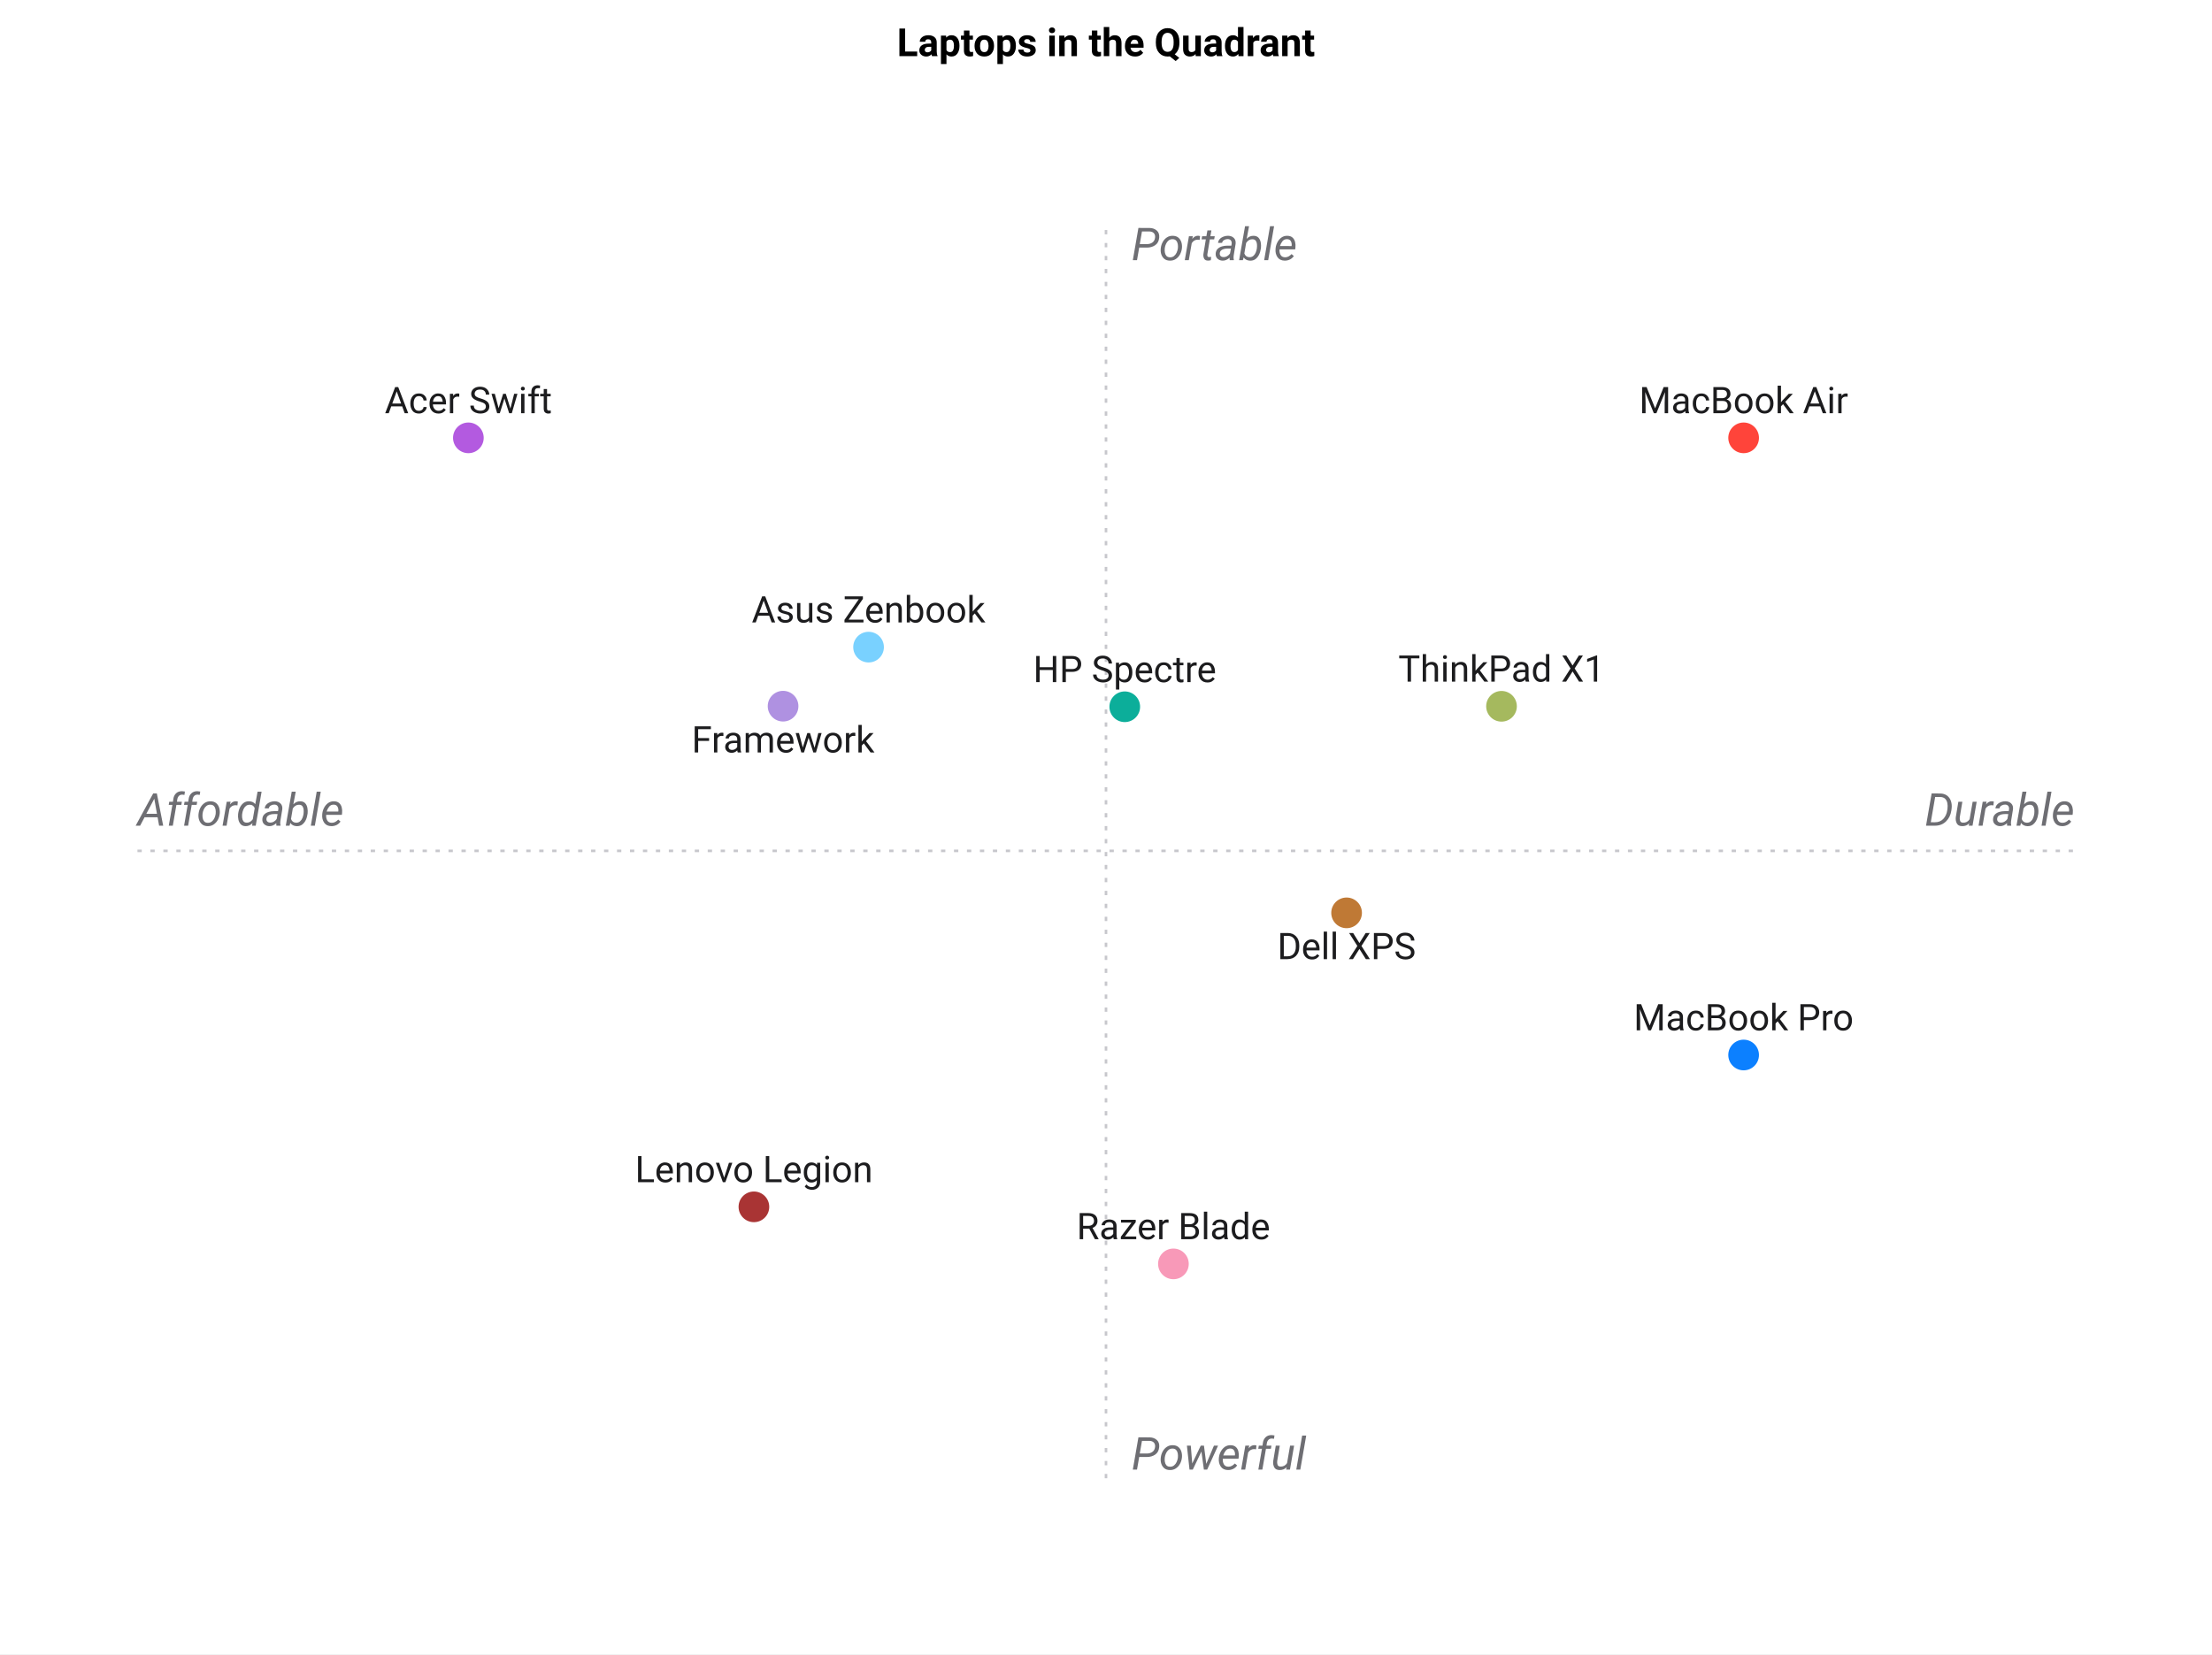
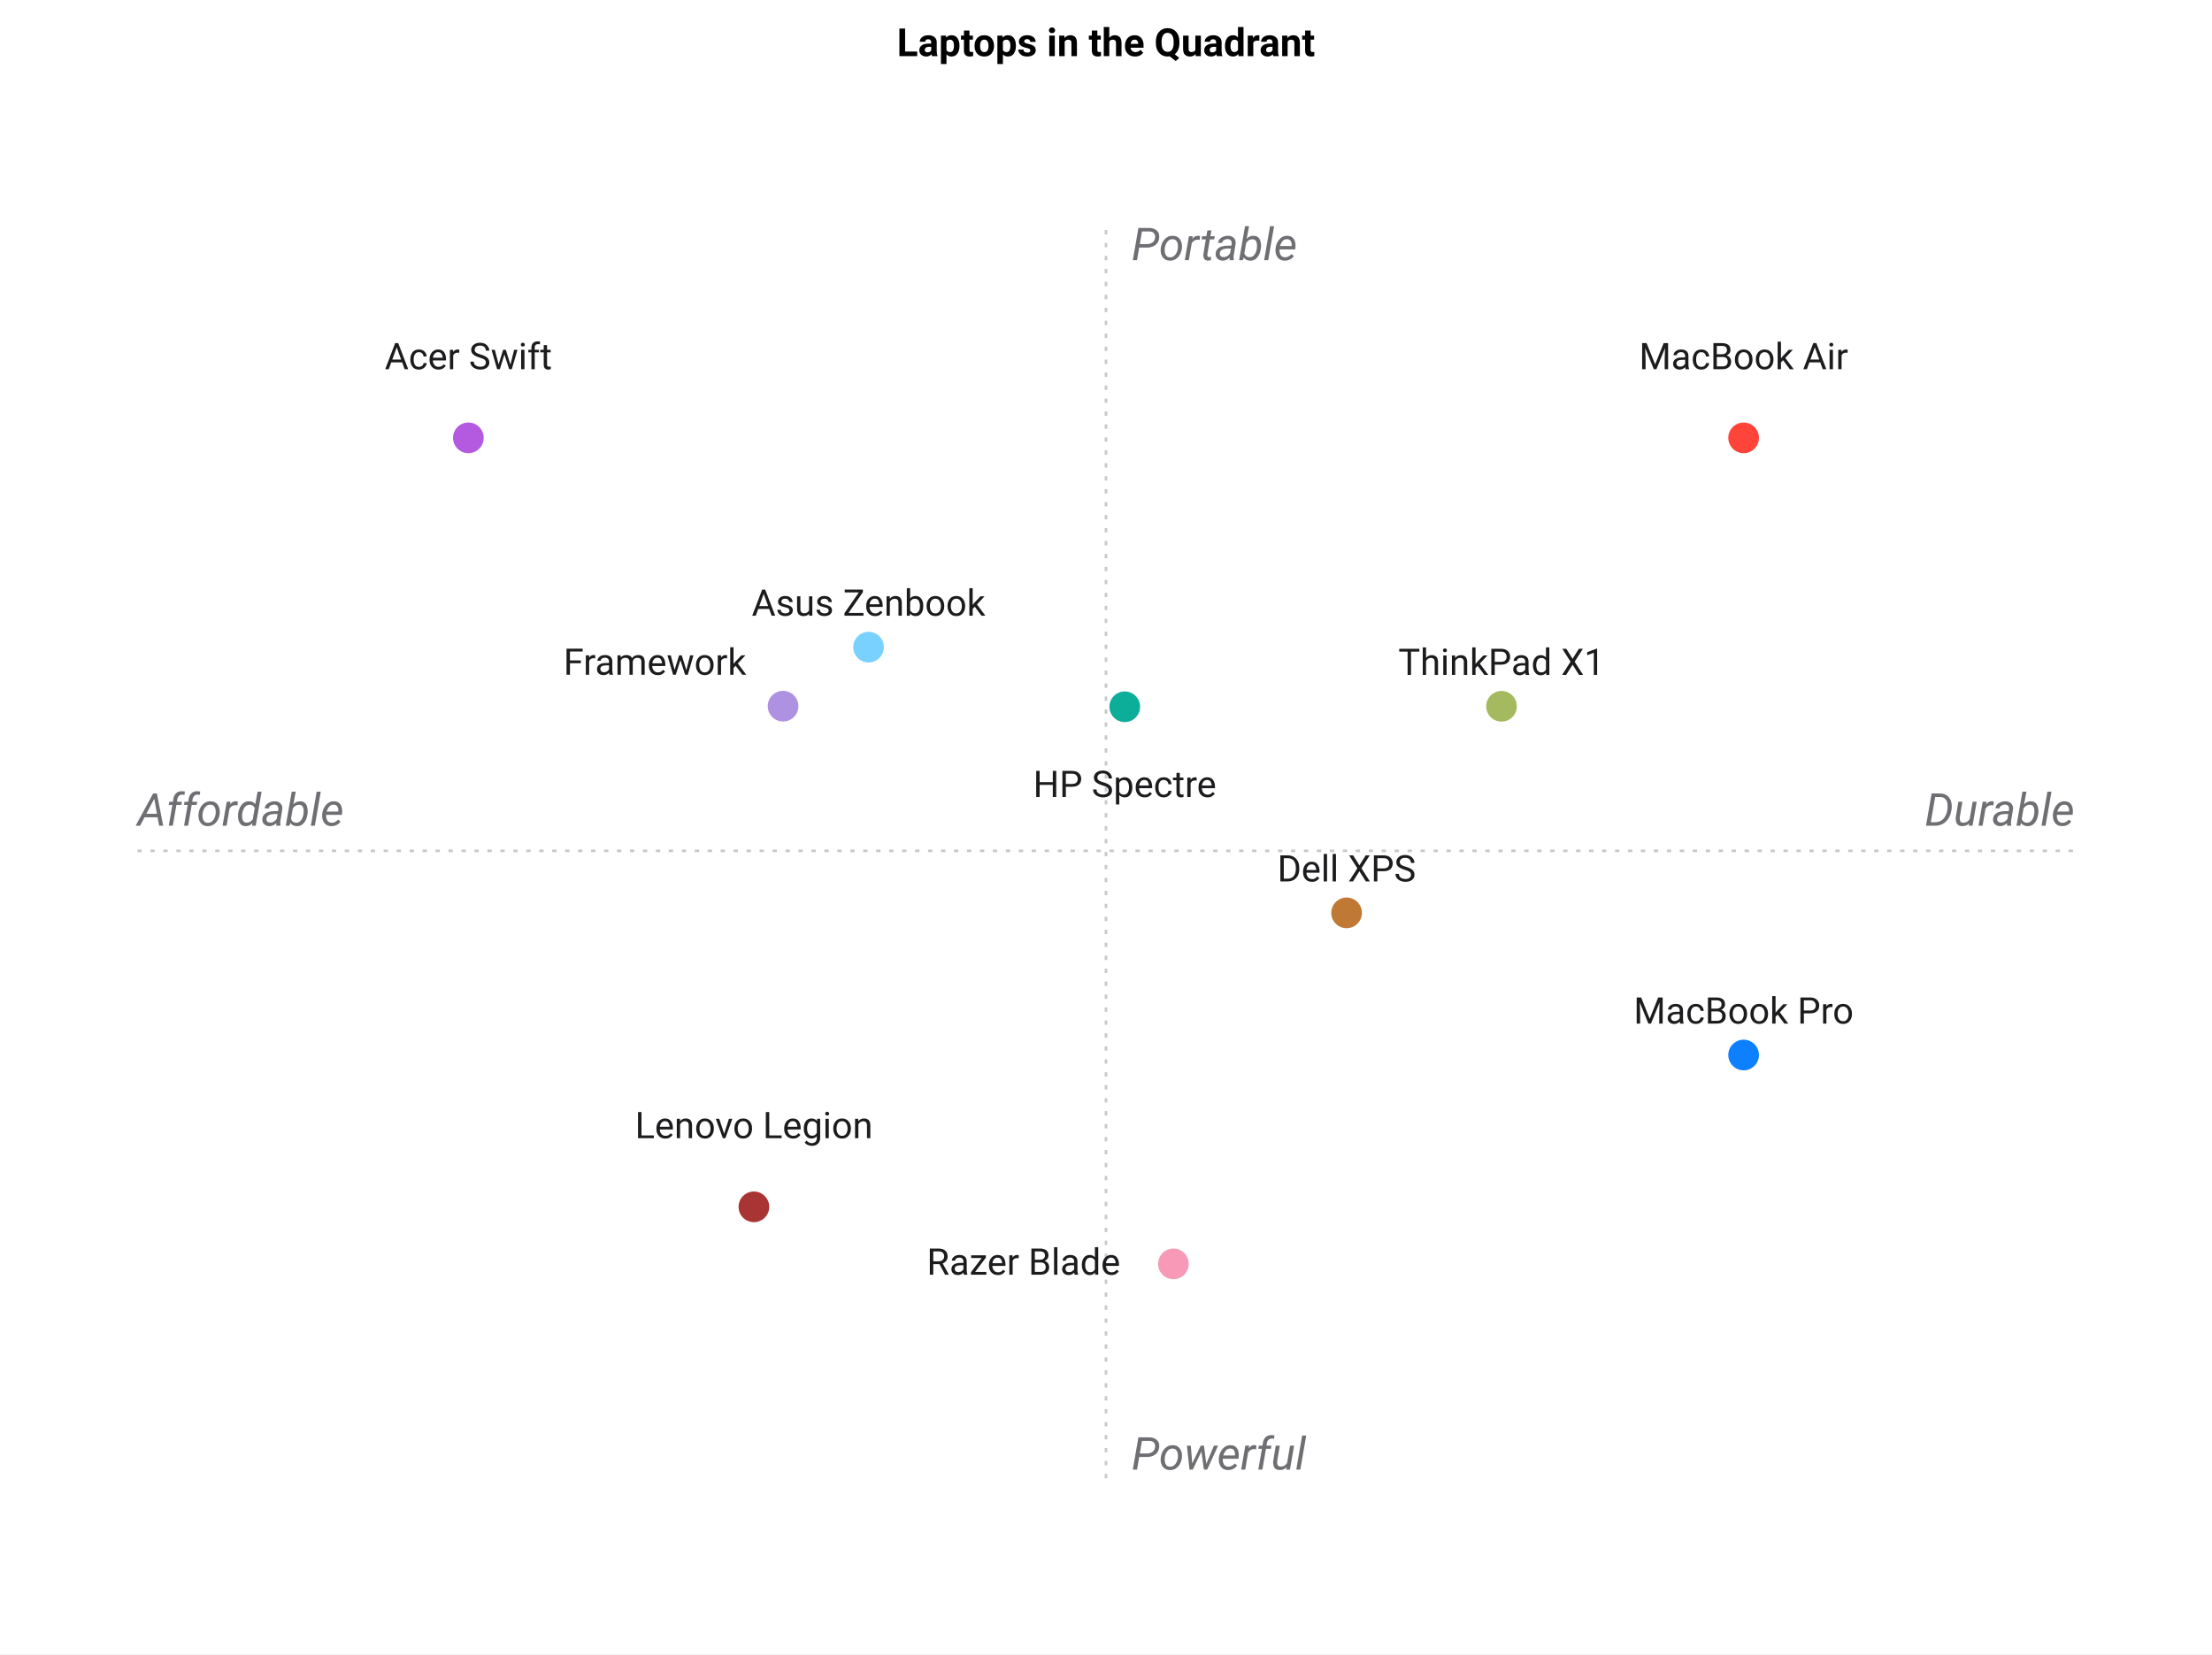
<svg xmlns="http://www.w3.org/2000/svg" version="1.1" class="marks" width="1024" height="766" viewBox="0 0 1024 766">
  <rect width="1024" height="766" fill="white" />
  <g fill="none" stroke-miterlimit="10" transform="translate(12,34)">
    <g class="mark-group role-frame root" role="graphics-object" aria-roledescription="group mark container">
      <g transform="translate(0,0)">
        <path class="background" aria-hidden="true" d="M0,0h1000v720h-1000Z" />
        <g>
          <g class="mark-group role-axis">
            <g transform="translate(0.5,720.5)">
              <path class="background" aria-hidden="true" d="M0,0h0v0h0Z" pointer-events="none" />
              <g />
              <path class="foreground" aria-hidden="true" d="" pointer-events="none" display="none" />
            </g>
          </g>
          <g class="mark-group role-axis">
            <g transform="translate(0.5,0.5)">
              <path class="background" aria-hidden="true" d="M0,0h0v0h0Z" pointer-events="none" />
              <g />
              <path class="foreground" aria-hidden="true" d="" pointer-events="none" display="none" />
            </g>
          </g>
          <g class="mark-rule role-mark layer_0_marks" role="graphics-symbol" aria-roledescription="rule mark container">
            <line transform="translate(51.62582,360)" x2="896.748" y2="0" stroke="#C7C7CC" stroke-width="1.2" stroke-dasharray="2,4" />
          </g>
          <g class="mark-rule role-mark layer_1_marks" role="graphics-symbol" aria-roledescription="rule mark container">
            <line transform="translate(500,650.512)" x2="0" y2="-581.024" stroke="#C7C7CC" stroke-width="1.2" stroke-dasharray="2,4" />
          </g>
          <g class="mark-text role-mark layer_2_marks" role="graphics-object" aria-roledescription="text mark container">
            <text aria-label="x: 3.58699341632; y: 0.106251194232; t: Durable" role="graphics-symbol" aria-roledescription="text mark" text-anchor="end" transform="translate(948.3742,348.3499)" font-family="Roboto, -apple-system, Helvetica, Arial, sans-serif" font-size="21px" font-style="italic" fill="#6E6E73">Durable</text>
          </g>
          <g class="mark-text role-mark layer_3_marks" role="graphics-object" aria-roledescription="text mark container">
            <text aria-label="x: −3.58699341632; y: 0.106251194232; t: Affordable" role="graphics-symbol" aria-roledescription="text mark" text-anchor="start" transform="translate(51.62582,348.3499)" font-family="Roboto, -apple-system, Helvetica, Arial, sans-serif" font-size="21px" font-style="italic" fill="#6E6E73">Affordable</text>
          </g>
          <g class="mark-text role-mark layer_4_marks" role="graphics-object" aria-roledescription="text mark container">
            <text aria-label="x: 0.0944567061572; y: 4.03488910096; t: Portable" role="graphics-symbol" aria-roledescription="text mark" text-anchor="start" transform="translate(511.8071,86.48798)" font-family="Roboto, -apple-system, Helvetica, Arial, sans-serif" font-size="21px" font-style="italic" fill="#6E6E73">Portable</text>
          </g>
          <g class="mark-text role-mark layer_5_marks" role="graphics-object" aria-roledescription="text mark container">
            <text aria-label="x: 0.0944567061572; y: −4.03488910096; t: Powerful" role="graphics-symbol" aria-roledescription="text mark" text-anchor="start" transform="translate(511.8071,646.512)" font-family="Roboto, -apple-system, Helvetica, Arial, sans-serif" font-size="21px" font-style="italic" fill="#6E6E73">Powerful</text>
          </g>
          <g class="mark-symbol role-mark layer_6_marks" role="graphics-object" aria-roledescription="symbol mark container">
            <path aria-label="axis1: 2.36141765393; axis2: 2.6562798558; name: MacBook Air; role: best" role="graphics-symbol" aria-roledescription="point" transform="translate(795.1772,168.7479)" d="M7.599,0A7.599,7.599,0,1,1,-7.599,0A7.599,7.599,0,1,1,7.599,0" fill="#FF3B30" stroke="white" stroke-width="1" opacity="0.95" />
            <path aria-label="axis1: 2.36141765393; axis2: −1.3128590523; name: MacBook Pro; role: right" role="graphics-symbol" aria-roledescription="point" transform="translate(795.1772,454.5259)" d="M7.599,0A7.599,7.599,0,1,1,-7.599,0A7.599,7.599,0,1,1,7.599,0" fill="#007AFF" stroke="white" stroke-width="1" opacity="0.95" />
            <path aria-label="axis1: 0.891017075815; axis2: −0.398686785894; name: Dell XPS; role: competitor" role="graphics-symbol" aria-roledescription="point" transform="translate(611.3771,388.7054)" d="M7.599,0A7.599,7.599,0,1,1,-7.599,0A7.599,7.599,0,1,1,7.599,0" fill="#BC722B" stroke="white" stroke-width="1" opacity="0.95" />
            <path aria-label="axis1: 1.46476513965; axis2: 0.929817954976; name: ThinkPad X1; role: competitor" role="graphics-symbol" aria-roledescription="point" transform="translate(683.0956,293.0531)" d="M7.599,0A7.599,7.599,0,1,1,-7.599,0A7.599,7.599,0,1,1,7.599,0" fill="#A1B656" stroke="white" stroke-width="1" opacity="0.95" />
            <path aria-label="axis1: −1.19593665125; axis2: 0.930578139808; name: Framework; role: competitor" role="graphics-symbol" aria-roledescription="point" transform="translate(350.5079,292.9984)" d="M7.599,0A7.599,7.599,0,1,1,-7.599,0A7.599,7.599,0,1,1,7.599,0" fill="#AB8CE0" stroke="white" stroke-width="1" opacity="0.95" />
            <path aria-label="axis1: −0.879314930375; axis2: 1.3103174297; name: Asus Zenbook; role: competitor" role="graphics-symbol" aria-roledescription="point" transform="translate(390.0856,265.6571)" d="M7.599,0A7.599,7.599,0,1,1,-7.599,0A7.599,7.599,0,1,1,7.599,0" fill="#72CFFF" stroke="white" stroke-width="1" opacity="0.95" />
            <path aria-label="axis1: 0.0694736273355; axis2: 0.926754525269; name: HP Spectre; role: competitor" role="graphics-symbol" aria-roledescription="point" transform="translate(508.6842,293.2737)" d="M7.599,0A7.599,7.599,0,1,1,-7.599,0A7.599,7.599,0,1,1,7.599,0" fill="#00AA95" stroke="white" stroke-width="1" opacity="0.95" />
            <path aria-label="axis1: −1.30394986738; axis2: −2.28941445176; name: Lenovo Legion; role: worst" role="graphics-symbol" aria-roledescription="point" transform="translate(337.0063,524.8378)" d="M7.599,0A7.599,7.599,0,1,1,-7.599,0A7.599,7.599,0,1,1,7.599,0" fill="#A52A2A" stroke="white" stroke-width="1" opacity="0.95" />
            <path aria-label="axis1: −2.36141765393; axis2: 2.6562798558; name: Acer Swift; role: top" role="graphics-symbol" aria-roledescription="point" transform="translate(204.8228,168.7479)" d="M7.599,0A7.599,7.599,0,1,1,-7.599,0A7.599,7.599,0,1,1,7.599,0" fill="#AF52DE" stroke="white" stroke-width="1" opacity="0.95" />
            <path aria-label="axis1: 0.249689693847; axis2: −2.6562798558; name: Razer Blade; role: competitor" role="graphics-symbol" aria-roledescription="point" transform="translate(531.2112,551.2521)" d="M7.599,0A7.599,7.599,0,1,1,-7.599,0A7.599,7.599,0,1,1,7.599,0" fill="#F894B4" stroke="white" stroke-width="1" opacity="0.95" />
          </g>
          <g class="mark-text role-mark layer_7_marks" role="graphics-object" aria-roledescription="text mark container">
-             <text aria-label="labelx: 2.36141765393; labely: 2.88438354786; label: MacBook Air" role="graphics-symbol" aria-roledescription="text mark" text-anchor="middle" transform="translate(795.1772,157.3244)" font-family="Roboto, -apple-system, Helvetica, Arial, sans-serif" font-size="17px" fill="#1C1C1E">MacBook Air</text>
-             <text aria-label="labelx: 2.36141765393; labely: −1.08475536024; label: MacBook Pro" role="graphics-symbol" aria-roledescription="text mark" text-anchor="middle" transform="translate(795.1772,443.1024)" font-family="Roboto, -apple-system, Helvetica, Arial, sans-serif" font-size="17px" fill="#1C1C1E">MacBook Pro</text>
-             <text aria-label="labelx: 0.891017075815; labely: −0.626790477954; label: Dell XPS" role="graphics-symbol" aria-roledescription="text mark" text-anchor="middle" transform="translate(611.3771,410.1289)" font-family="Roboto, -apple-system, Helvetica, Arial, sans-serif" font-size="17px" fill="#1C1C1E">Dell XPS</text>
-             <text aria-label="labelx: 1.46476513965; labely: 1.15792164704; label: ThinkPad X1" role="graphics-symbol" aria-roledescription="text mark" text-anchor="middle" transform="translate(683.0956,281.6296)" font-family="Roboto, -apple-system, Helvetica, Arial, sans-serif" font-size="17px" fill="#1C1C1E">ThinkPad X1</text>
-             <text aria-label="labelx: −1.19593665125; labely: 0.702474447748; label: Framework" role="graphics-symbol" aria-roledescription="text mark" text-anchor="middle" transform="translate(350.5079,314.4218)" font-family="Roboto, -apple-system, Helvetica, Arial, sans-serif" font-size="17px" fill="#1C1C1E">Framework</text>
-             <text aria-label="labelx: −0.879314930375; labely: 1.53842112176; label: Asus Zenbook" role="graphics-symbol" aria-roledescription="text mark" text-anchor="middle" transform="translate(390.0856,254.2337)" font-family="Roboto, -apple-system, Helvetica, Arial, sans-serif" font-size="17px" fill="#1C1C1E">Asus Zenbook</text>
-             <text aria-label="labelx: 0.0694736273355; labely: 1.15485821733; label: HP Spectre" role="graphics-symbol" aria-roledescription="text mark" text-anchor="middle" transform="translate(508.6842,281.8502)" font-family="Roboto, -apple-system, Helvetica, Arial, sans-serif" font-size="17px" fill="#1C1C1E">HP Spectre</text>
-             <text aria-label="labelx: −1.30394986738; labely: −2.06131075971; label: Lenovo Legion" role="graphics-symbol" aria-roledescription="text mark" text-anchor="middle" transform="translate(337.0063,513.4144)" font-family="Roboto, -apple-system, Helvetica, Arial, sans-serif" font-size="17px" fill="#1C1C1E">Lenovo Legion</text>
-             <text aria-label="labelx: −2.36141765393; labely: 2.88438354786; label: Acer Swift" role="graphics-symbol" aria-roledescription="text mark" text-anchor="middle" transform="translate(204.8228,157.3244)" font-family="Roboto, -apple-system, Helvetica, Arial, sans-serif" font-size="17px" fill="#1C1C1E">Acer Swift</text>
-             <text aria-label="labelx: 0.249689693847; labely: −2.42817616374; label: Razer Blade" role="graphics-symbol" aria-roledescription="text mark" text-anchor="middle" transform="translate(531.2112,539.8287)" font-family="Roboto, -apple-system, Helvetica, Arial, sans-serif" font-size="17px" fill="#1C1C1E">Razer Blade</text>
+             <text aria-label="labelx: 2.36141765393; labely: 3.16714188885; label: MacBook Air" role="graphics-symbol" aria-roledescription="text mark" text-anchor="middle" transform="translate(795.1772,136.9658)" font-family="Roboto, -apple-system, Helvetica, Arial, sans-serif" font-size="17px" fill="#1C1C1E">MacBook Air</text>
+             <text aria-label="labelx: 2.36141765393; labely: −1.04144666782; label: MacBook Pro" role="graphics-symbol" aria-roledescription="text mark" text-anchor="middle" transform="translate(795.1772,439.9842)" font-family="Roboto, -apple-system, Helvetica, Arial, sans-serif" font-size="17px" fill="#1C1C1E">MacBook Pro</text>
+             <text aria-label="labelx: 0.891017075815; labely: −0.127274401418; label: Dell XPS" role="graphics-symbol" aria-roledescription="text mark" text-anchor="middle" transform="translate(611.3771,374.1638)" font-family="Roboto, -apple-system, Helvetica, Arial, sans-serif" font-size="17px" fill="#1C1C1E">Dell XPS</text>
+             <text aria-label="labelx: 1.46476513965; labely: 1.20123033945; label: ThinkPad X1" role="graphics-symbol" aria-roledescription="text mark" text-anchor="middle" transform="translate(683.0956,278.5114)" font-family="Roboto, -apple-system, Helvetica, Arial, sans-serif" font-size="17px" fill="#1C1C1E">ThinkPad X1</text>
+             <text aria-label="labelx: −1.67070491817; labely: 1.20199052428; label: Framework" role="graphics-symbol" aria-roledescription="text mark" text-anchor="middle" transform="translate(291.1619,278.4567)" font-family="Roboto, -apple-system, Helvetica, Arial, sans-serif" font-size="17px" fill="#1C1C1E">Framework</text>
+             <text aria-label="labelx: −0.879314930375; labely: 1.58172981418; label: Asus Zenbook" role="graphics-symbol" aria-roledescription="text mark" text-anchor="middle" transform="translate(390.0856,251.1155)" font-family="Roboto, -apple-system, Helvetica, Arial, sans-serif" font-size="17px" fill="#1C1C1E">Asus Zenbook</text>
+             <text aria-label="labelx: 0.0694736273355; labely: 0.415892492213; label: HP Spectre" role="graphics-symbol" aria-roledescription="text mark" text-anchor="middle" transform="translate(508.6842,335.0557)" font-family="Roboto, -apple-system, Helvetica, Arial, sans-serif" font-size="17px" fill="#1C1C1E">HP Spectre</text>
+             <text aria-label="labelx: −1.30394986738; labely: −1.77855241871; label: Lenovo Legion" role="graphics-symbol" aria-roledescription="text mark" text-anchor="middle" transform="translate(337.0063,493.0558)" font-family="Roboto, -apple-system, Helvetica, Arial, sans-serif" font-size="17px" fill="#1C1C1E">Lenovo Legion</text>
+             <text aria-label="labelx: −2.36141765393; labely: 3.16714188885; label: Acer Swift" role="graphics-symbol" aria-roledescription="text mark" text-anchor="middle" transform="translate(204.8228,136.9658)" font-family="Roboto, -apple-system, Helvetica, Arial, sans-serif" font-size="17px" fill="#1C1C1E">Acer Swift</text>
+             <text aria-label="labelx: −0.305277564192; labely: −2.6562798558; label: Razer Blade" role="graphics-symbol" aria-roledescription="text mark" text-anchor="middle" transform="translate(461.8403,556.2521)" font-family="Roboto, -apple-system, Helvetica, Arial, sans-serif" font-size="17px" fill="#1C1C1E">Razer Blade</text>
          </g>
          <g class="mark-group role-title">
            <g transform="translate(500,-22)">
              <path class="background" aria-hidden="true" d="M0,0h0v0h0Z" pointer-events="none" />
              <g>
                <g class="mark-text role-title-text" role="graphics-symbol" aria-roledescription="title" aria-label="Title text 'Laptops in the Quadrant'" pointer-events="none">
                  <text text-anchor="middle" transform="translate(0,14)" font-family="Roboto, -apple-system, Helvetica, Arial, sans-serif" font-size="18px" font-weight="bold" fill="#000" opacity="1">Laptops in the Quadrant</text>
                </g>
              </g>
              <path class="foreground" aria-hidden="true" d="" pointer-events="none" display="none" />
            </g>
          </g>
        </g>
        <path class="foreground" aria-hidden="true" d="" display="none" />
      </g>
    </g>
  </g>
</svg>
